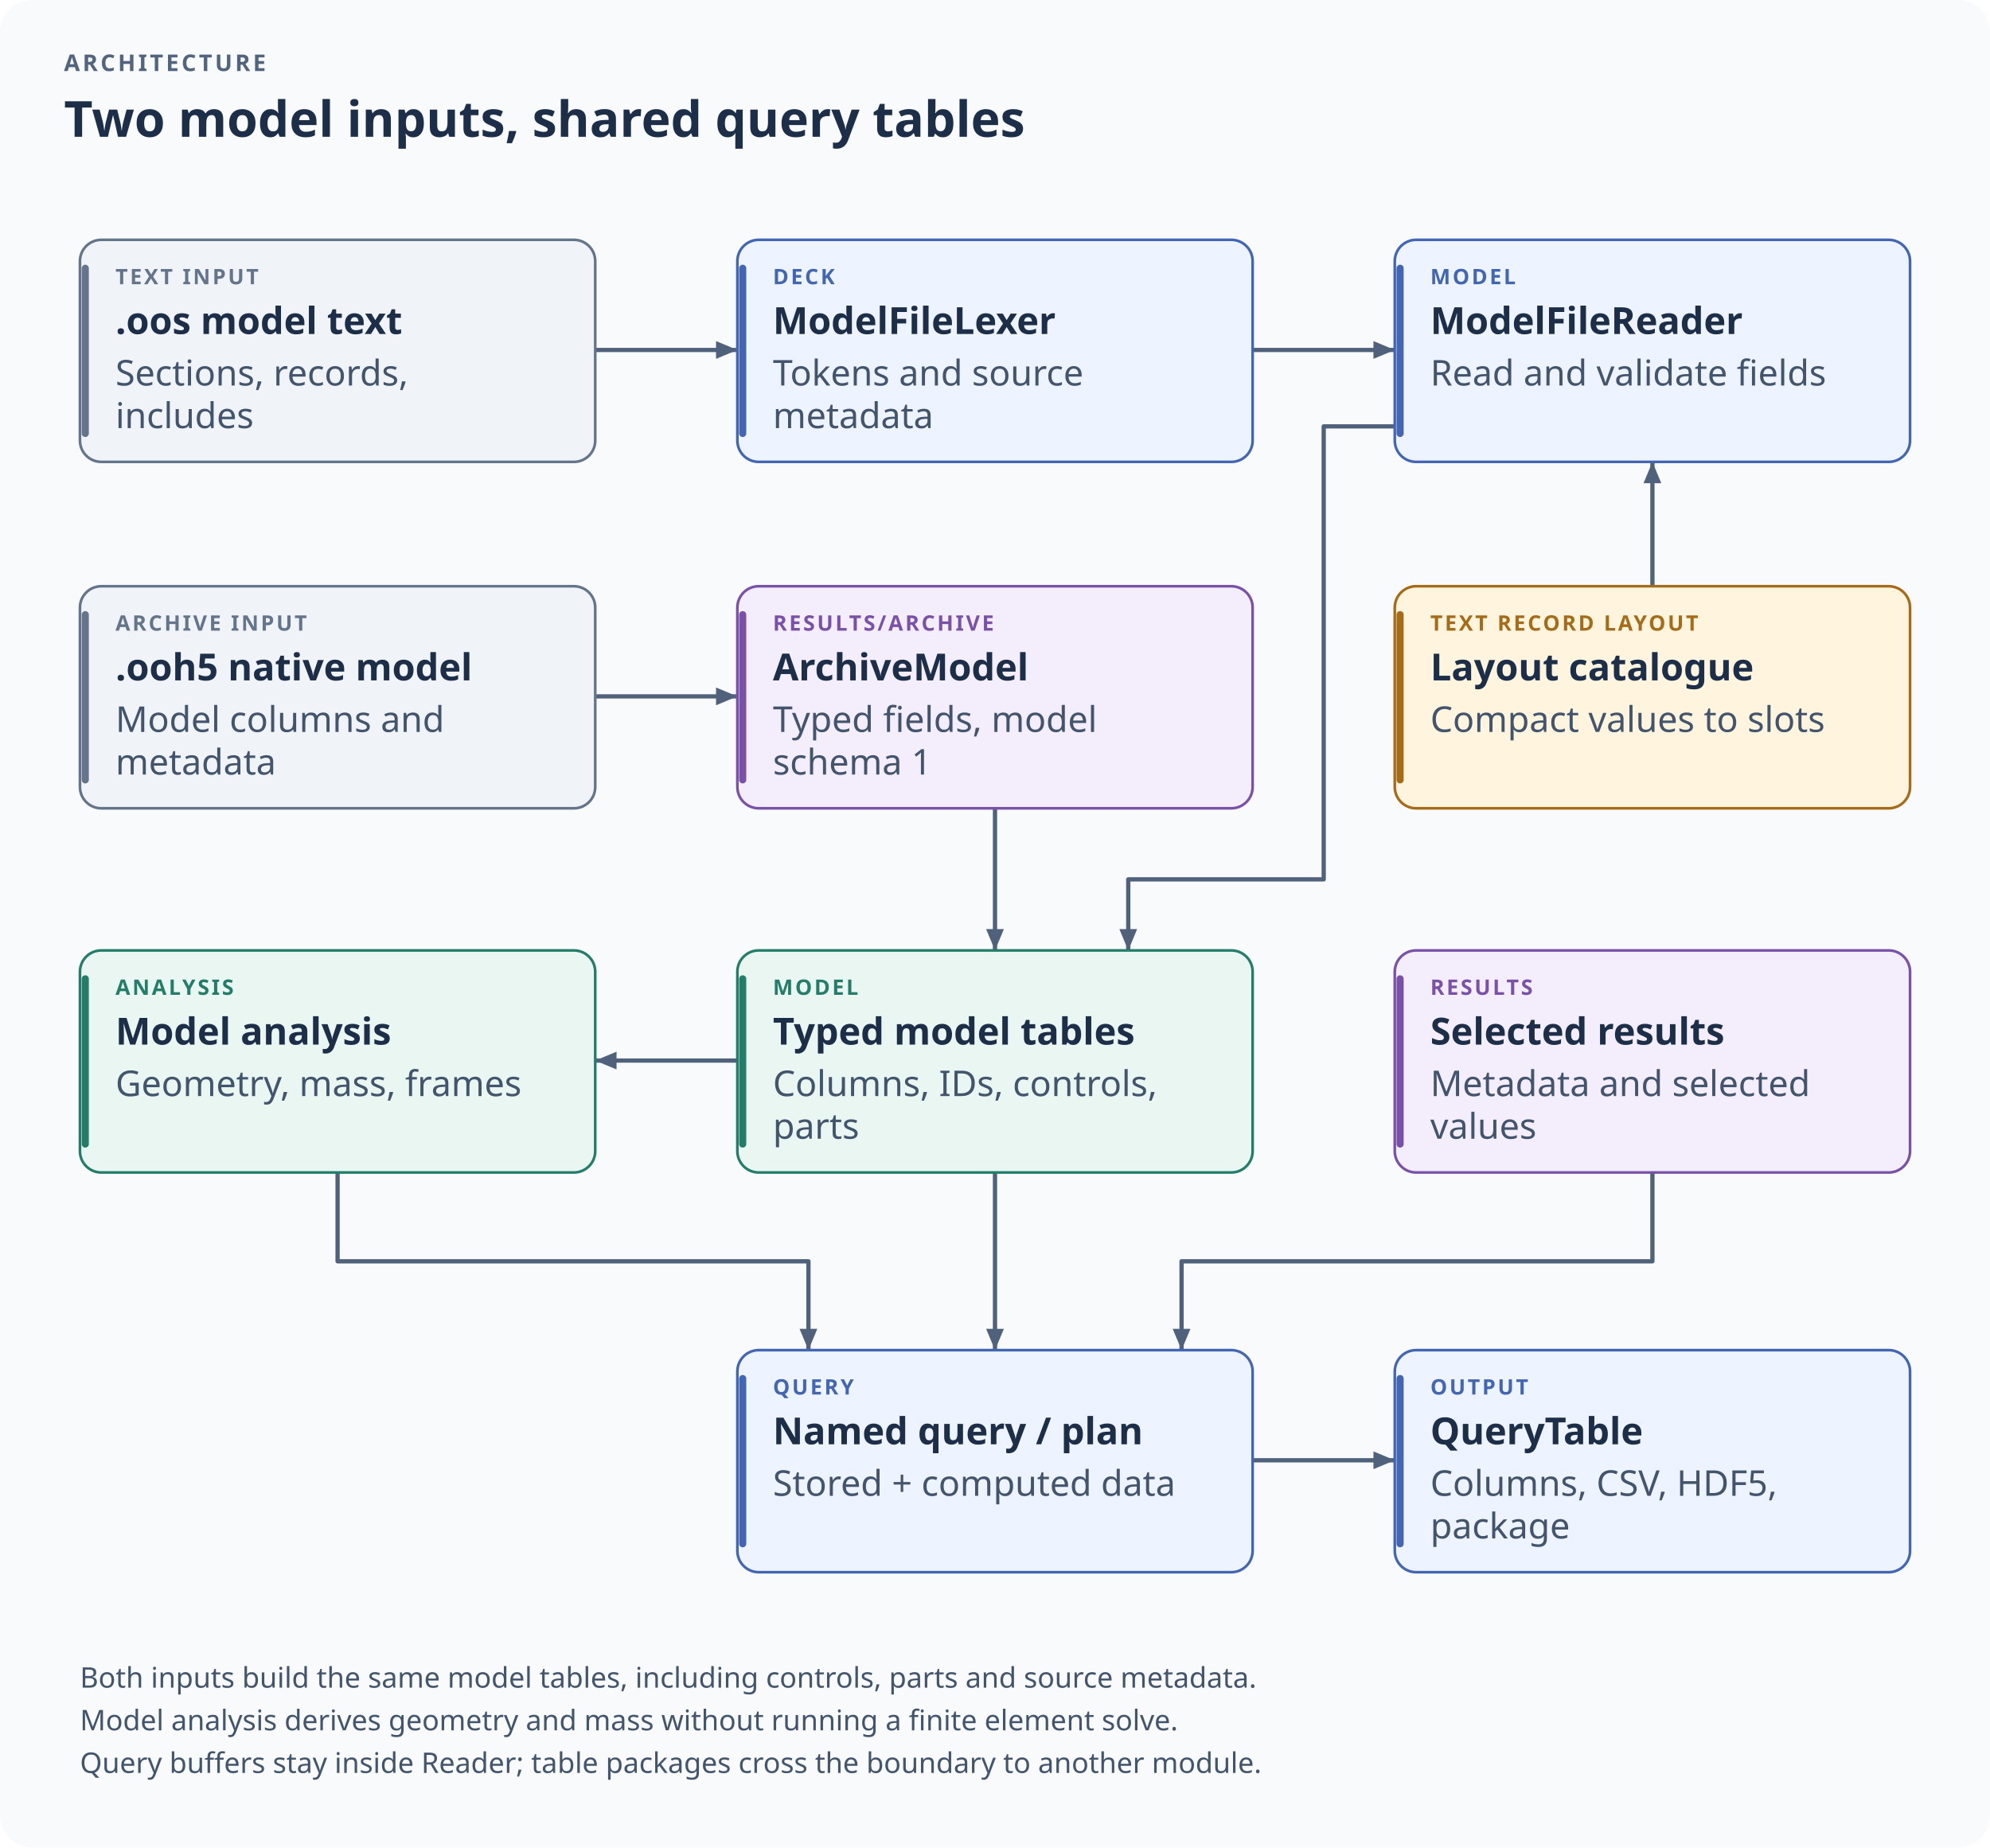
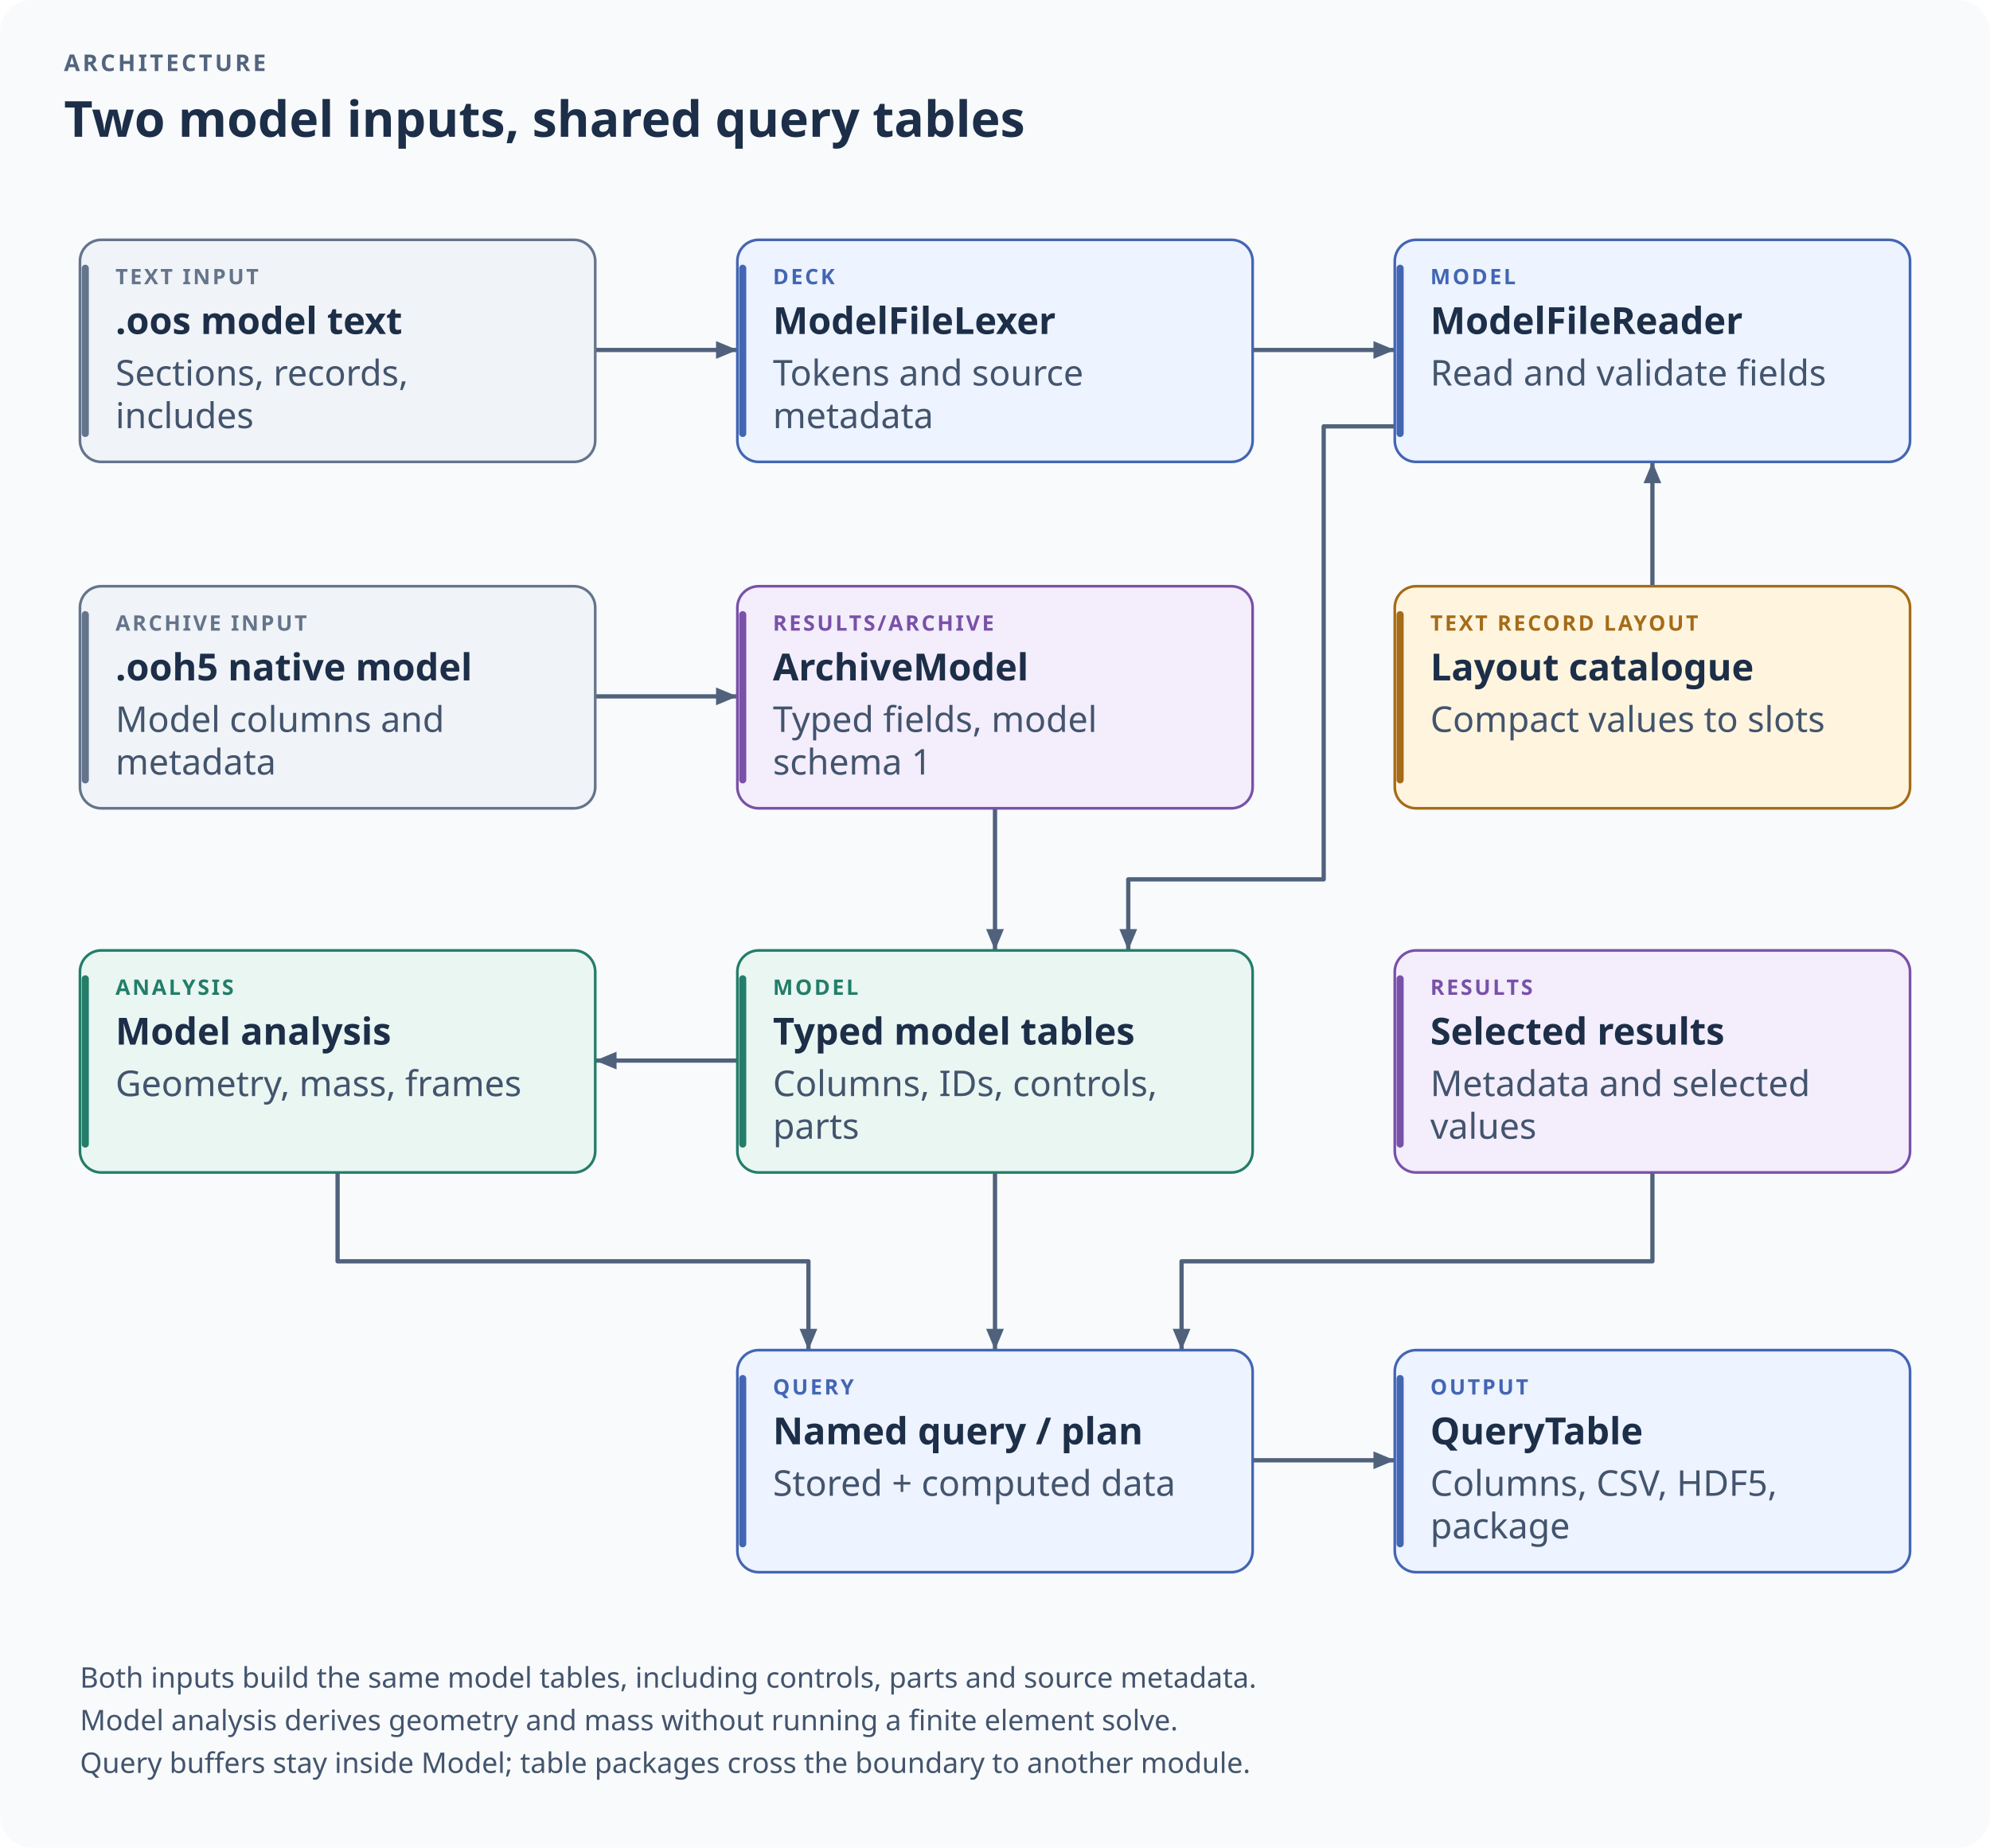
<svg xmlns="http://www.w3.org/2000/svg" width="1120" height="1040" viewBox="0 0 1120 1040" role="img" aria-labelledby="title description">
  <rect width="100%" height="100%" rx="18" fill="#f8fafc" />
  <g font-family="sans-serif" fill="#1c2e48">
    <text x="36" y="40" font-size="13" font-weight="700" letter-spacing="1.5" fill="#52647e">ARCHITECTURE</text>
    <text x="36" y="77" font-size="28" font-weight="700">Two model inputs, shared query tables</text>
    <path d="M335 197 H415" fill="none" stroke="#50627b" stroke-width="2.4" stroke-linejoin="round" />
    <polygon points="415,197 403,192 403,202" fill="#50627b" />
    <path d="M705 197 H785" fill="none" stroke="#50627b" stroke-width="2.4" stroke-linejoin="round" />
    <polygon points="785,197 773,192 773,202" fill="#50627b" />
    <path d="M930 330 V260" fill="none" stroke="#50627b" stroke-width="2.4" stroke-linejoin="round" />
    <polygon points="930,260 925,272 935,272" fill="#50627b" />
    <path d="M785 240 H745 V495 H635 V535" fill="none" stroke="#50627b" stroke-width="2.4" stroke-linejoin="round" />
    <polygon points="635,535 640,523 630,523" fill="#50627b" />
    <path d="M335 392 H415" fill="none" stroke="#50627b" stroke-width="2.4" stroke-linejoin="round" />
    <polygon points="415,392 403,387 403,397" fill="#50627b" />
    <path d="M560 455 V535" fill="none" stroke="#50627b" stroke-width="2.4" stroke-linejoin="round" />
    <polygon points="560,535 565,523 555,523" fill="#50627b" />
    <path d="M415 597 H335" fill="none" stroke="#50627b" stroke-width="2.4" stroke-linejoin="round" />
    <polygon points="335,597 347,602 347,592" fill="#50627b" />
    <path d="M190 660 V710 H455 V760" fill="none" stroke="#50627b" stroke-width="2.4" stroke-linejoin="round" />
    <polygon points="455,760 460,748 450,748" fill="#50627b" />
    <path d="M560 660 V760" fill="none" stroke="#50627b" stroke-width="2.4" stroke-linejoin="round" />
    <polygon points="560,760 565,748 555,748" fill="#50627b" />
    <path d="M930 660 V710 H665 V760" fill="none" stroke="#50627b" stroke-width="2.4" stroke-linejoin="round" />
    <polygon points="665,760 670,748 660,748" fill="#50627b" />
    <path d="M705 822 H785" fill="none" stroke="#50627b" stroke-width="2.4" stroke-linejoin="round" />
    <polygon points="785,822 773,817 773,827" fill="#50627b" />
    <rect x="45" y="135" width="290" height="125" rx="12" fill="#f0f3f7" stroke="#64748b" stroke-width="1.5" />
    <rect x="46" y="149" width="4" height="97" rx="2" fill="#64748b" />
    <text x="65" y="160" font-size="12" font-weight="700" letter-spacing="1.2" fill="#64748b">TEXT INPUT</text>
    <text x="65" y="188" font-size="21" font-weight="700">.oos model text</text>
    <text x="65" y="217" font-size="20" fill="#43546d">Sections, records,</text>
    <text x="65" y="241" font-size="20" fill="#43546d">includes</text>
    <rect x="415" y="135" width="290" height="125" rx="12" fill="#edf3ff" stroke="#4366b3" stroke-width="1.5" />
    <rect x="416" y="149" width="4" height="97" rx="2" fill="#4366b3" />
    <text x="435" y="160" font-size="12" font-weight="700" letter-spacing="1.2" fill="#4366b3">DECK</text>
    <text x="435" y="188" font-size="21" font-weight="700">ModelFileLexer</text>
    <text x="435" y="217" font-size="20" fill="#43546d">Tokens and source</text>
    <text x="435" y="241" font-size="20" fill="#43546d">metadata</text>
    <rect x="785" y="135" width="290" height="125" rx="12" fill="#edf3ff" stroke="#4366b3" stroke-width="1.5" />
    <rect x="786" y="149" width="4" height="97" rx="2" fill="#4366b3" />
    <text x="805" y="160" font-size="12" font-weight="700" letter-spacing="1.2" fill="#4366b3">MODEL</text>
    <text x="805" y="188" font-size="21" font-weight="700">ModelFileReader</text>
    <text x="805" y="217" font-size="20" fill="#43546d">Read and validate fields</text>
    <rect x="45" y="330" width="290" height="125" rx="12" fill="#f0f3f7" stroke="#64748b" stroke-width="1.5" />
    <rect x="46" y="344" width="4" height="97" rx="2" fill="#64748b" />
    <text x="65" y="355" font-size="12" font-weight="700" letter-spacing="1.2" fill="#64748b">ARCHIVE INPUT</text>
    <text x="65" y="383" font-size="21" font-weight="700">.ooh5 native model</text>
    <text x="65" y="412" font-size="20" fill="#43546d">Model columns and</text>
    <text x="65" y="436" font-size="20" fill="#43546d">metadata</text>
    <rect x="415" y="330" width="290" height="125" rx="12" fill="#f3edfc" stroke="#7951a8" stroke-width="1.5" />
    <rect x="416" y="344" width="4" height="97" rx="2" fill="#7951a8" />
    <text x="435" y="355" font-size="12" font-weight="700" letter-spacing="1.2" fill="#7951a8">RESULTS/ARCHIVE</text>
    <text x="435" y="383" font-size="21" font-weight="700">ArchiveModel</text>
    <text x="435" y="412" font-size="20" fill="#43546d">Typed fields, model</text>
    <text x="435" y="436" font-size="20" fill="#43546d">schema 1</text>
    <rect x="785" y="330" width="290" height="125" rx="12" fill="#fff5df" stroke="#a56b18" stroke-width="1.5" />
    <rect x="786" y="344" width="4" height="97" rx="2" fill="#a56b18" />
    <text x="805" y="355" font-size="12" font-weight="700" letter-spacing="1.2" fill="#a56b18">TEXT RECORD LAYOUT</text>
    <text x="805" y="383" font-size="21" font-weight="700">Layout catalogue</text>
    <text x="805" y="412" font-size="20" fill="#43546d">Compact values to slots</text>
    <rect x="415" y="535" width="290" height="125" rx="12" fill="#e9f6f2" stroke="#237d69" stroke-width="1.5" />
    <rect x="416" y="549" width="4" height="97" rx="2" fill="#237d69" />
    <text x="435" y="560" font-size="12" font-weight="700" letter-spacing="1.2" fill="#237d69">MODEL</text>
    <text x="435" y="588" font-size="21" font-weight="700">Typed model tables</text>
    <text x="435" y="617" font-size="20" fill="#43546d">Columns, IDs, controls,</text>
    <text x="435" y="641" font-size="20" fill="#43546d">parts</text>
    <rect x="45" y="535" width="290" height="125" rx="12" fill="#e9f6f2" stroke="#237d69" stroke-width="1.5" />
    <rect x="46" y="549" width="4" height="97" rx="2" fill="#237d69" />
    <text x="65" y="560" font-size="12" font-weight="700" letter-spacing="1.2" fill="#237d69">ANALYSIS</text>
    <text x="65" y="588" font-size="21" font-weight="700">Model analysis</text>
    <text x="65" y="617" font-size="20" fill="#43546d">Geometry, mass, frames</text>
    <rect x="785" y="535" width="290" height="125" rx="12" fill="#f3edfc" stroke="#7951a8" stroke-width="1.5" />
    <rect x="786" y="549" width="4" height="97" rx="2" fill="#7951a8" />
    <text x="805" y="560" font-size="12" font-weight="700" letter-spacing="1.2" fill="#7951a8">RESULTS</text>
    <text x="805" y="588" font-size="21" font-weight="700">Selected results</text>
    <text x="805" y="617" font-size="20" fill="#43546d">Metadata and selected</text>
    <text x="805" y="641" font-size="20" fill="#43546d">values</text>
    <rect x="415" y="760" width="290" height="125" rx="12" fill="#edf3ff" stroke="#4366b3" stroke-width="1.5" />
    <rect x="416" y="774" width="4" height="97" rx="2" fill="#4366b3" />
    <text x="435" y="785" font-size="12" font-weight="700" letter-spacing="1.2" fill="#4366b3">QUERY</text>
    <text x="435" y="813" font-size="21" font-weight="700">Named query / plan</text>
    <text x="435" y="842" font-size="20" fill="#43546d">Stored + computed data</text>
    <rect x="785" y="760" width="290" height="125" rx="12" fill="#edf3ff" stroke="#4366b3" stroke-width="1.5" />
    <rect x="786" y="774" width="4" height="97" rx="2" fill="#4366b3" />
    <text x="805" y="785" font-size="12" font-weight="700" letter-spacing="1.2" fill="#4366b3">OUTPUT</text>
    <text x="805" y="813" font-size="21" font-weight="700">QueryTable</text>
    <text x="805" y="842" font-size="20" fill="#43546d">Columns, CSV, HDF5,</text>
    <text x="805" y="866" font-size="20" fill="#43546d">package</text>
    <text x="45" y="950" font-size="16" fill="#43546d">Both inputs build the same model tables, including controls, parts and source metadata.</text>
    <text x="45" y="974" font-size="16" fill="#43546d">Model analysis derives geometry and mass without running a finite element solve.</text>
-     <text x="45" y="998" font-size="16" fill="#43546d">Query buffers stay inside Reader; table packages cross the boundary to another module.</text>
+     <text x="45" y="998" font-size="16" fill="#43546d">Query buffers stay inside Model; table packages cross the boundary to another module.</text>
  </g>
</svg>
